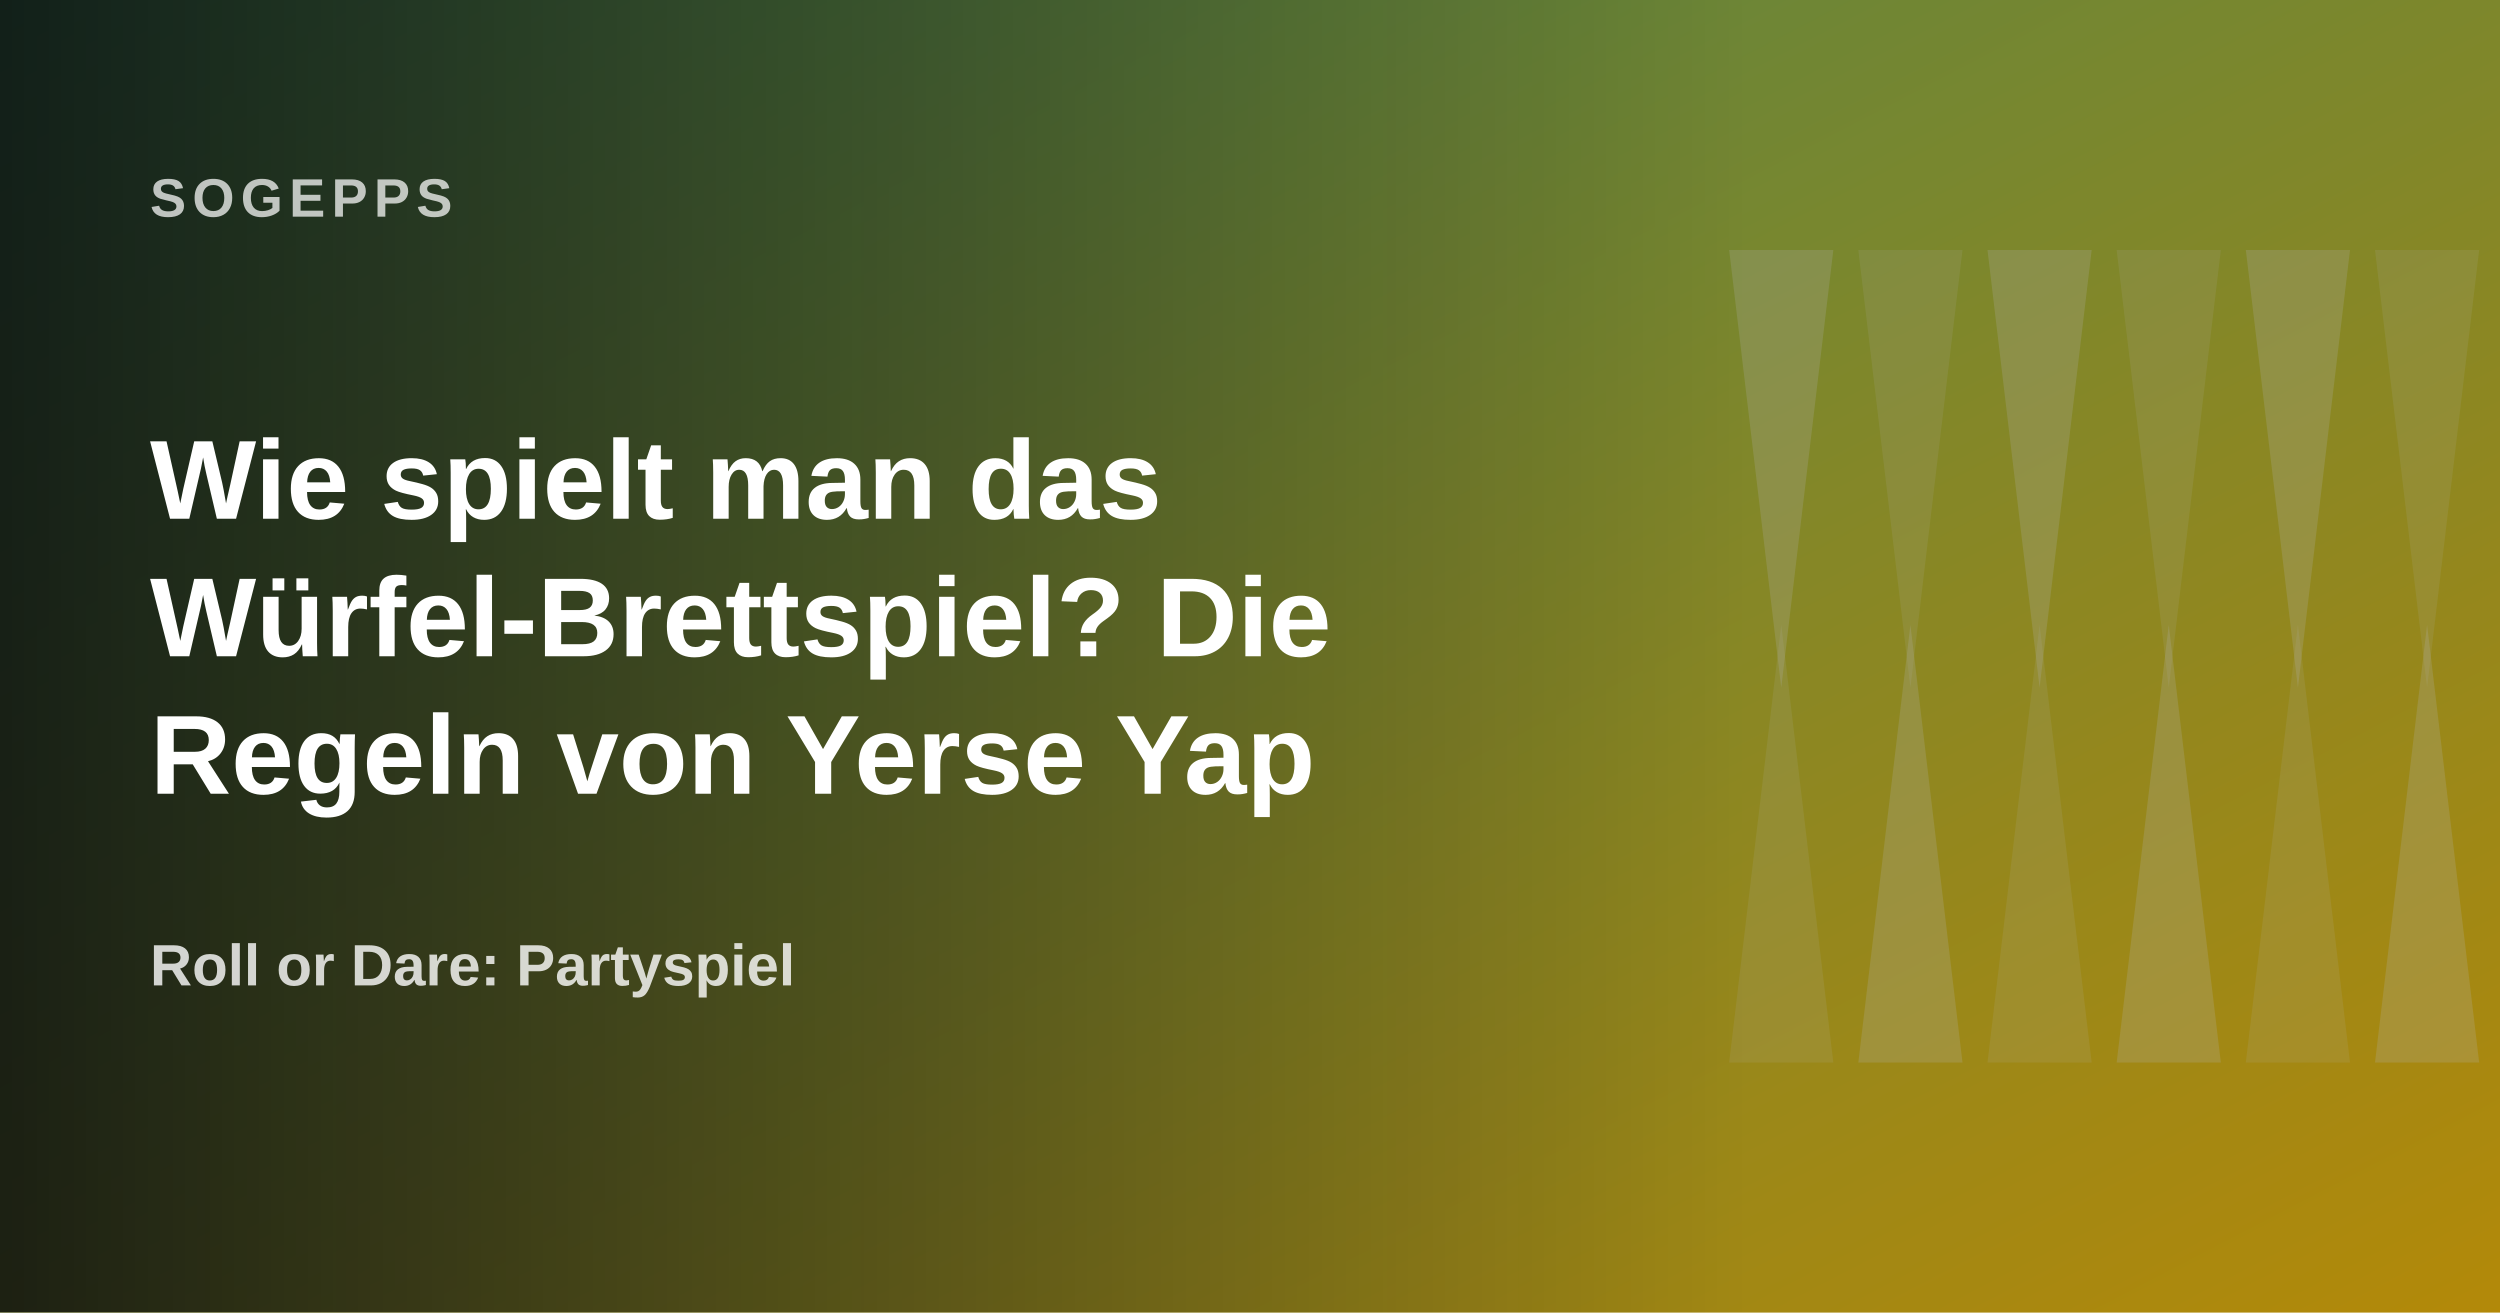
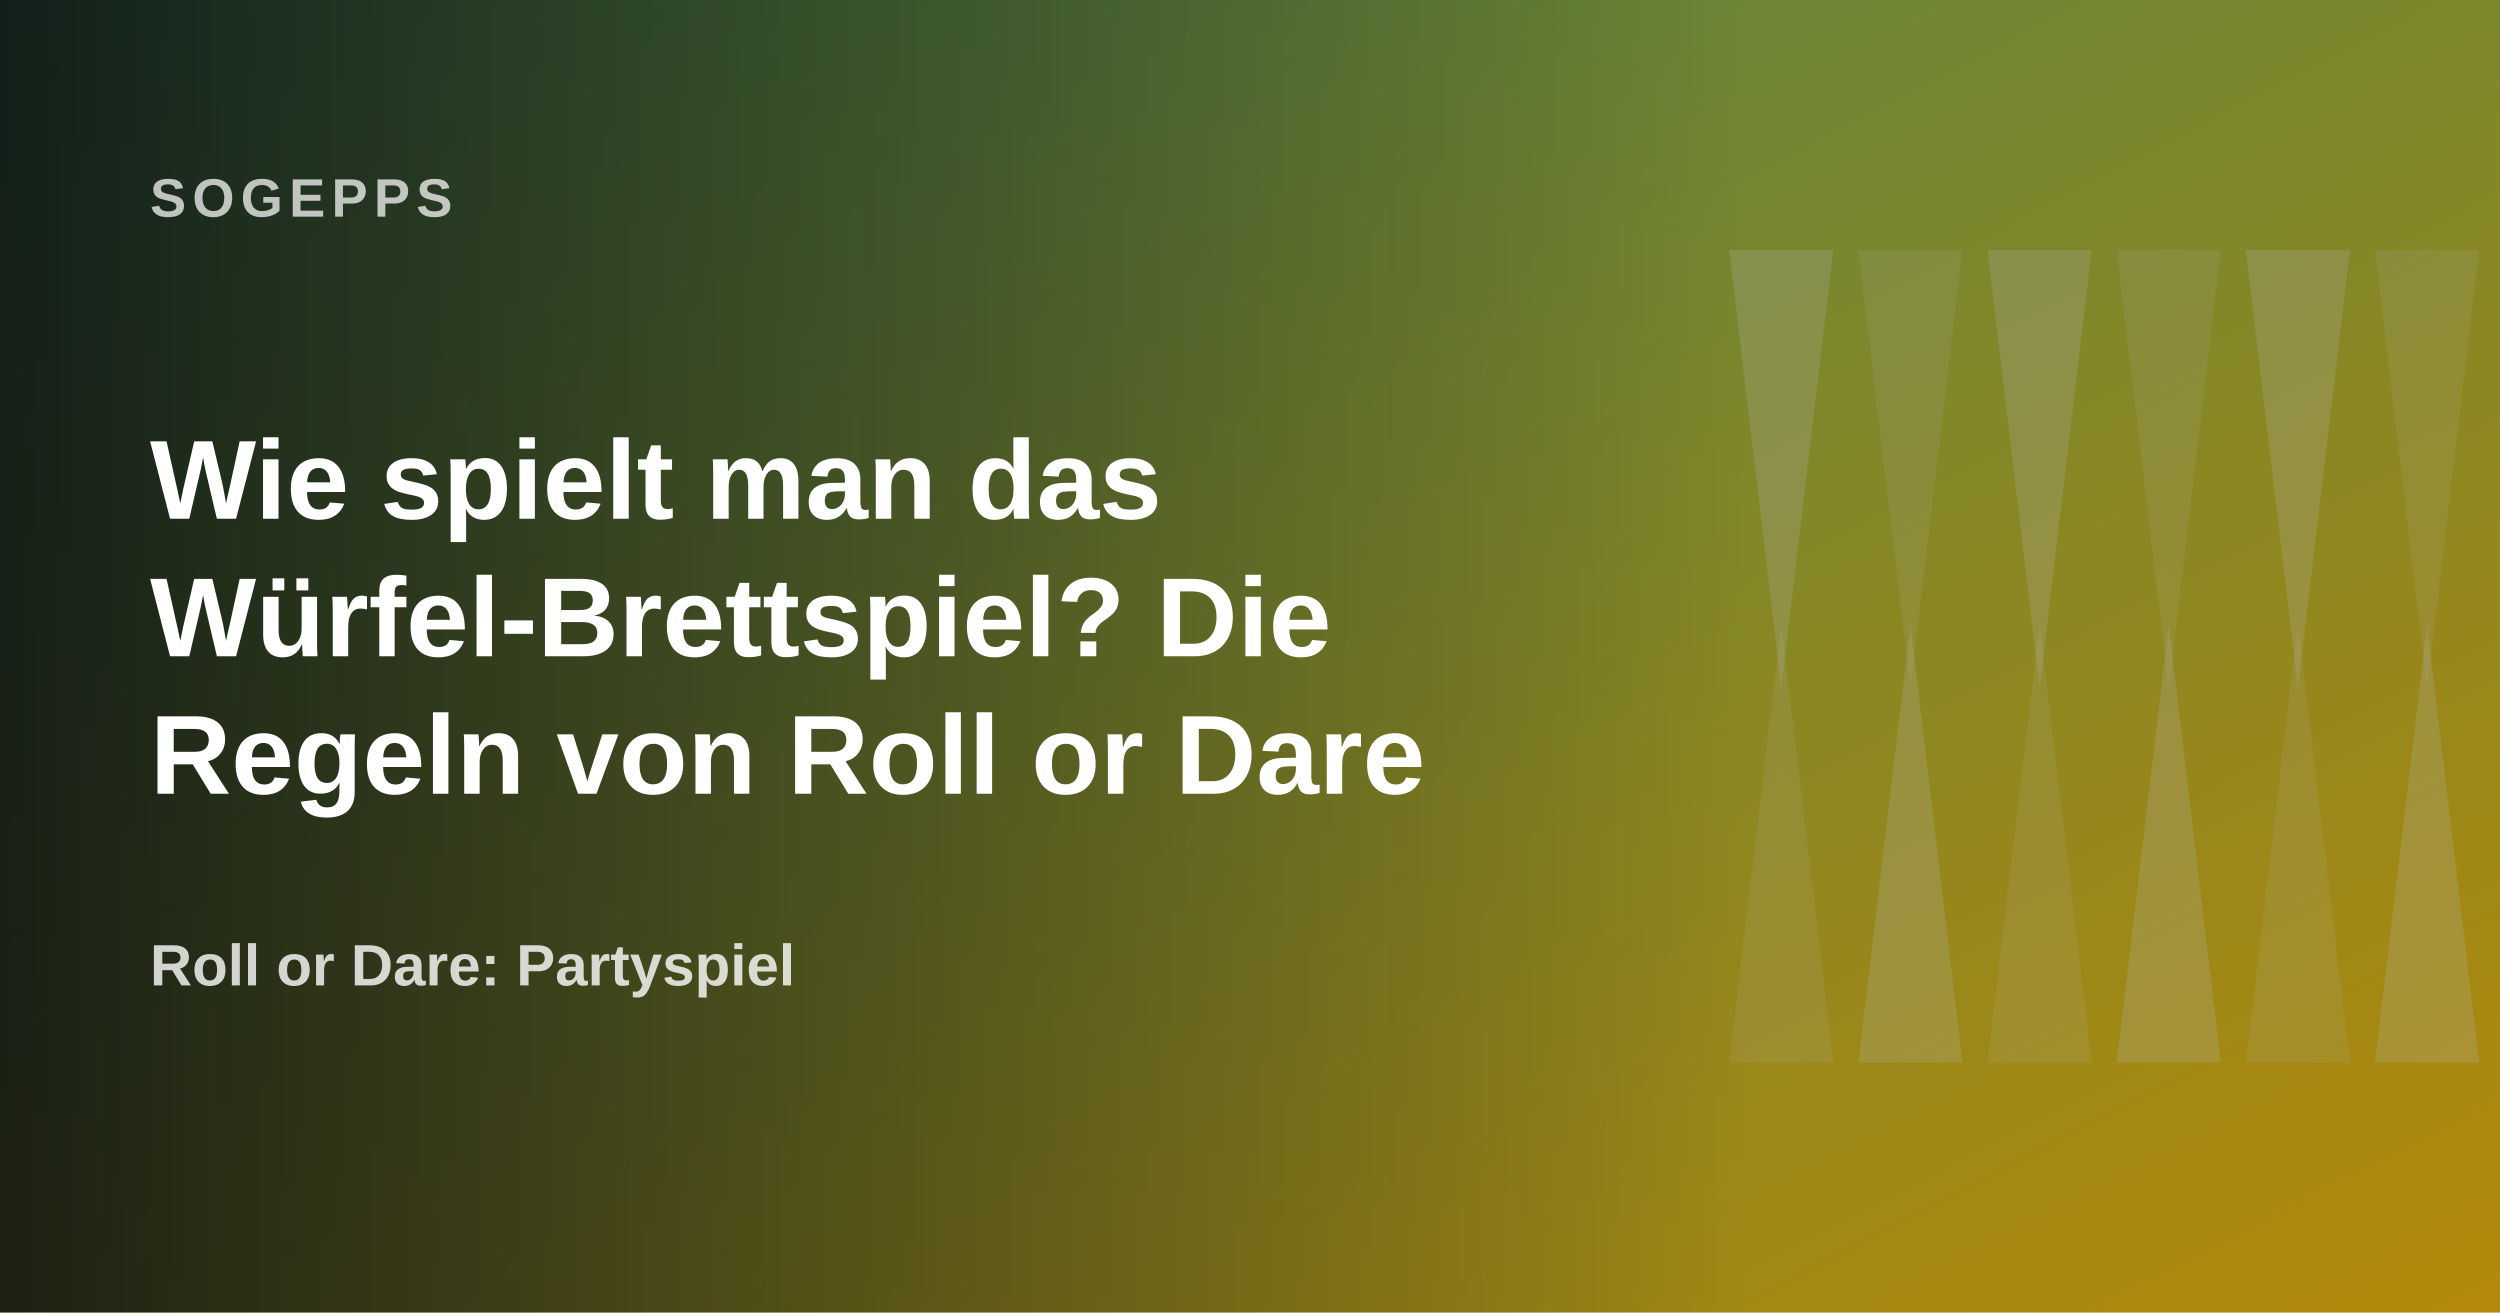
- <svg xmlns="http://www.w3.org/2000/svg" width="1200" height="630" viewBox="0 0 1200 630" role="img" aria-label="Wie spielt man das Würfel-Brettspiel? Die Regeln von Yerse Yap">
+ <svg xmlns="http://www.w3.org/2000/svg" width="1200" height="630" viewBox="0 0 1200 630" role="img" aria-label="Wie spielt man das Würfel-Brettspiel? Die Regeln von Roll or Dare">
  <defs>
    <linearGradient id="g" x1="0" y1="0" x2="1" y2="1">
      <stop offset="0%" stop-color="#66bb6a" />
      <stop offset="100%" stop-color="#ffc107" />
    </linearGradient>
    <linearGradient id="v" x1="0" y1="0" x2="1" y2="0">
      <stop offset="0%" stop-color="rgba(4,6,12,0.86)" />
      <stop offset="70%" stop-color="rgba(4,6,12,0.30)" />
    </linearGradient>
  </defs>
  <rect width="1200" height="630" fill="url(#g)" />
  <g transform="translate(830,120)">
    <polygon points="0,0 50,0 25,210" fill="rgba(255,255,255,0.22)" />
    <polygon points="62,0 112,0 87,210" fill="rgba(255,255,255,0.13)" />
    <polygon points="124,0 174,0 149,210" fill="rgba(255,255,255,0.22)" />
    <polygon points="186,0 236,0 211,210" fill="rgba(255,255,255,0.13)" />
    <polygon points="248,0 298,0 273,210" fill="rgba(255,255,255,0.22)" />
    <polygon points="310,0 360,0 335,210" fill="rgba(255,255,255,0.13)" />
    <polygon points="0,390 50,390 25,180" fill="rgba(255,255,255,0.13)" />
    <polygon points="62,390 112,390 87,180" fill="rgba(255,255,255,0.22)" />
    <polygon points="124,390 174,390 149,180" fill="rgba(255,255,255,0.13)" />
    <polygon points="186,390 236,390 211,180" fill="rgba(255,255,255,0.22)" />
    <polygon points="248,390 298,390 273,180" fill="rgba(255,255,255,0.13)" />
    <polygon points="310,390 360,390 335,180" fill="rgba(255,255,255,0.22)" />
  </g>
  <rect width="1200" height="630" fill="url(#v)" />
  <text x="72" y="104" font-family="Segoe UI, Arial, sans-serif" font-size="26" font-weight="700" letter-spacing="3" fill="rgba(255,255,255,0.72)">SOGEPPS</text>
  <text x="72" y="249" font-family="Segoe UI, Arial, sans-serif" font-size="54" font-weight="700" fill="#ffffff">Wie spielt man das</text>
  <text x="72" y="315" font-family="Segoe UI, Arial, sans-serif" font-size="54" font-weight="700" fill="#ffffff">Würfel-Brettspiel? Die</text>
-   <text x="72" y="381" font-family="Segoe UI, Arial, sans-serif" font-size="54" font-weight="700" fill="#ffffff">Regeln von Yerse Yap</text>
+   <text x="72" y="381" font-family="Segoe UI, Arial, sans-serif" font-size="54" font-weight="700" fill="#ffffff">Regeln von Roll or Dare</text>
  <text x="72" y="473" font-family="Segoe UI, Arial, sans-serif" font-size="28" font-weight="600" fill="rgba(255,255,255,0.80)">Roll or Dare: Partyspiel</text>
</svg>
